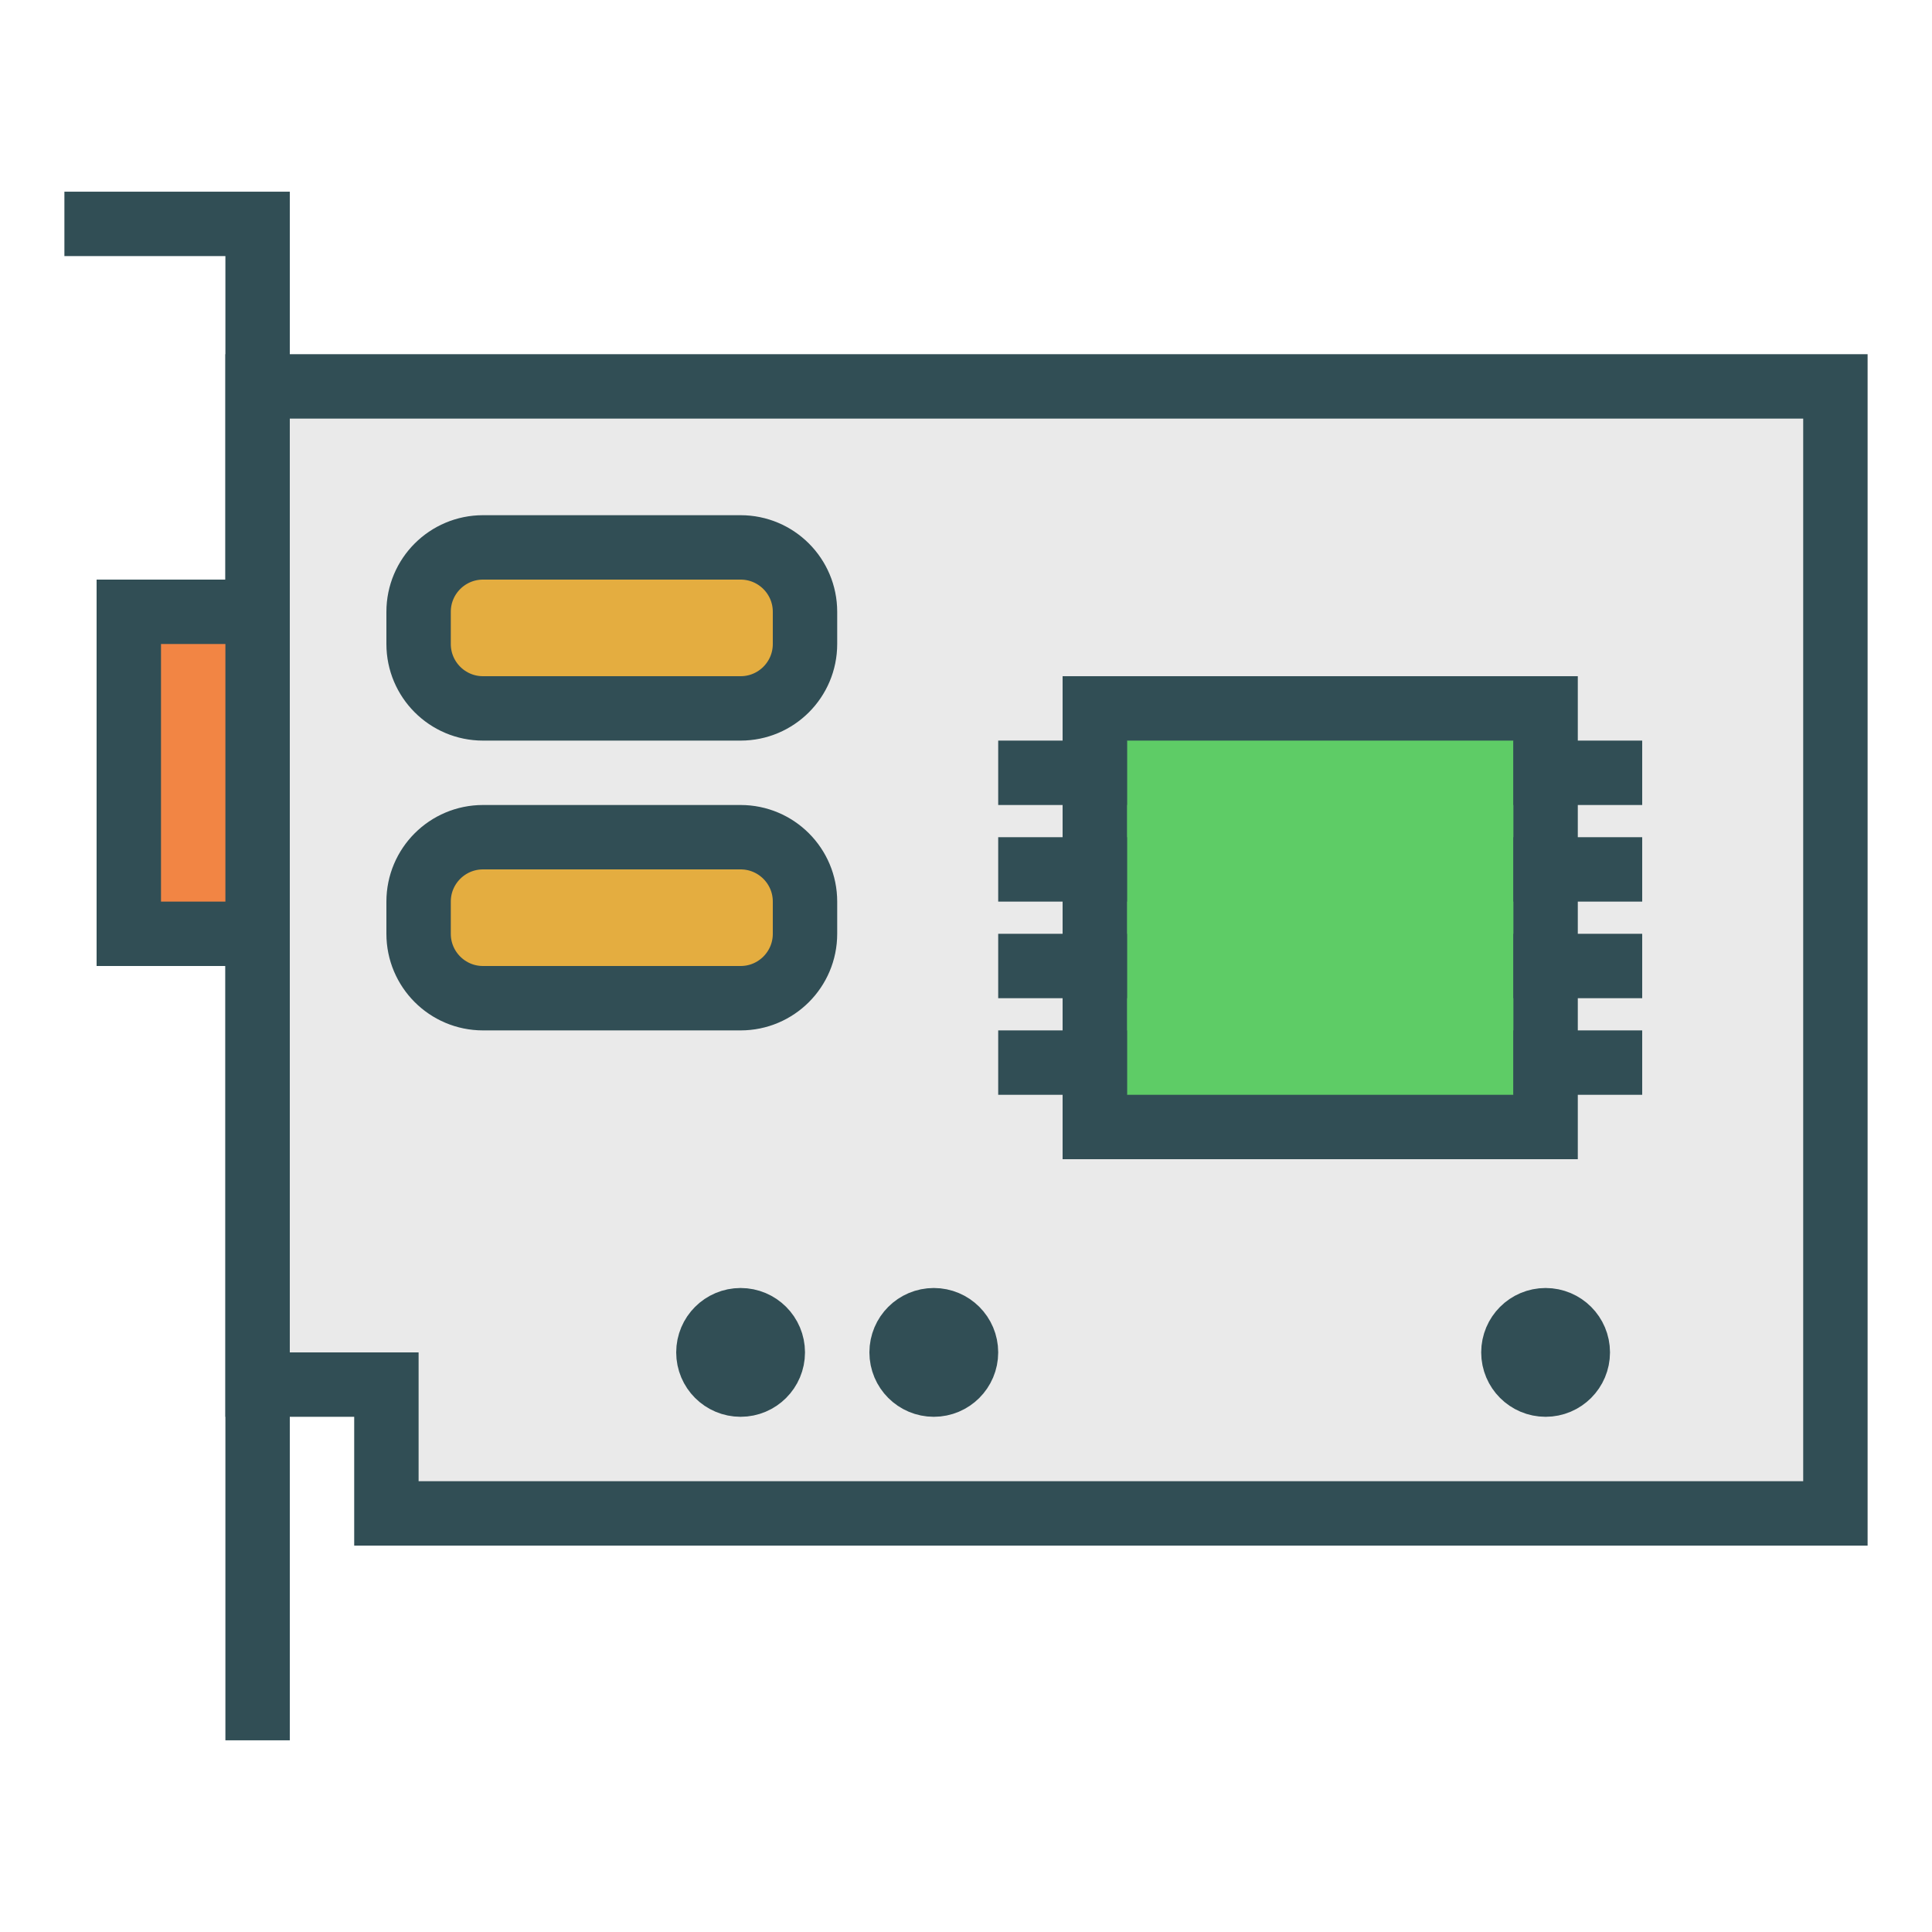
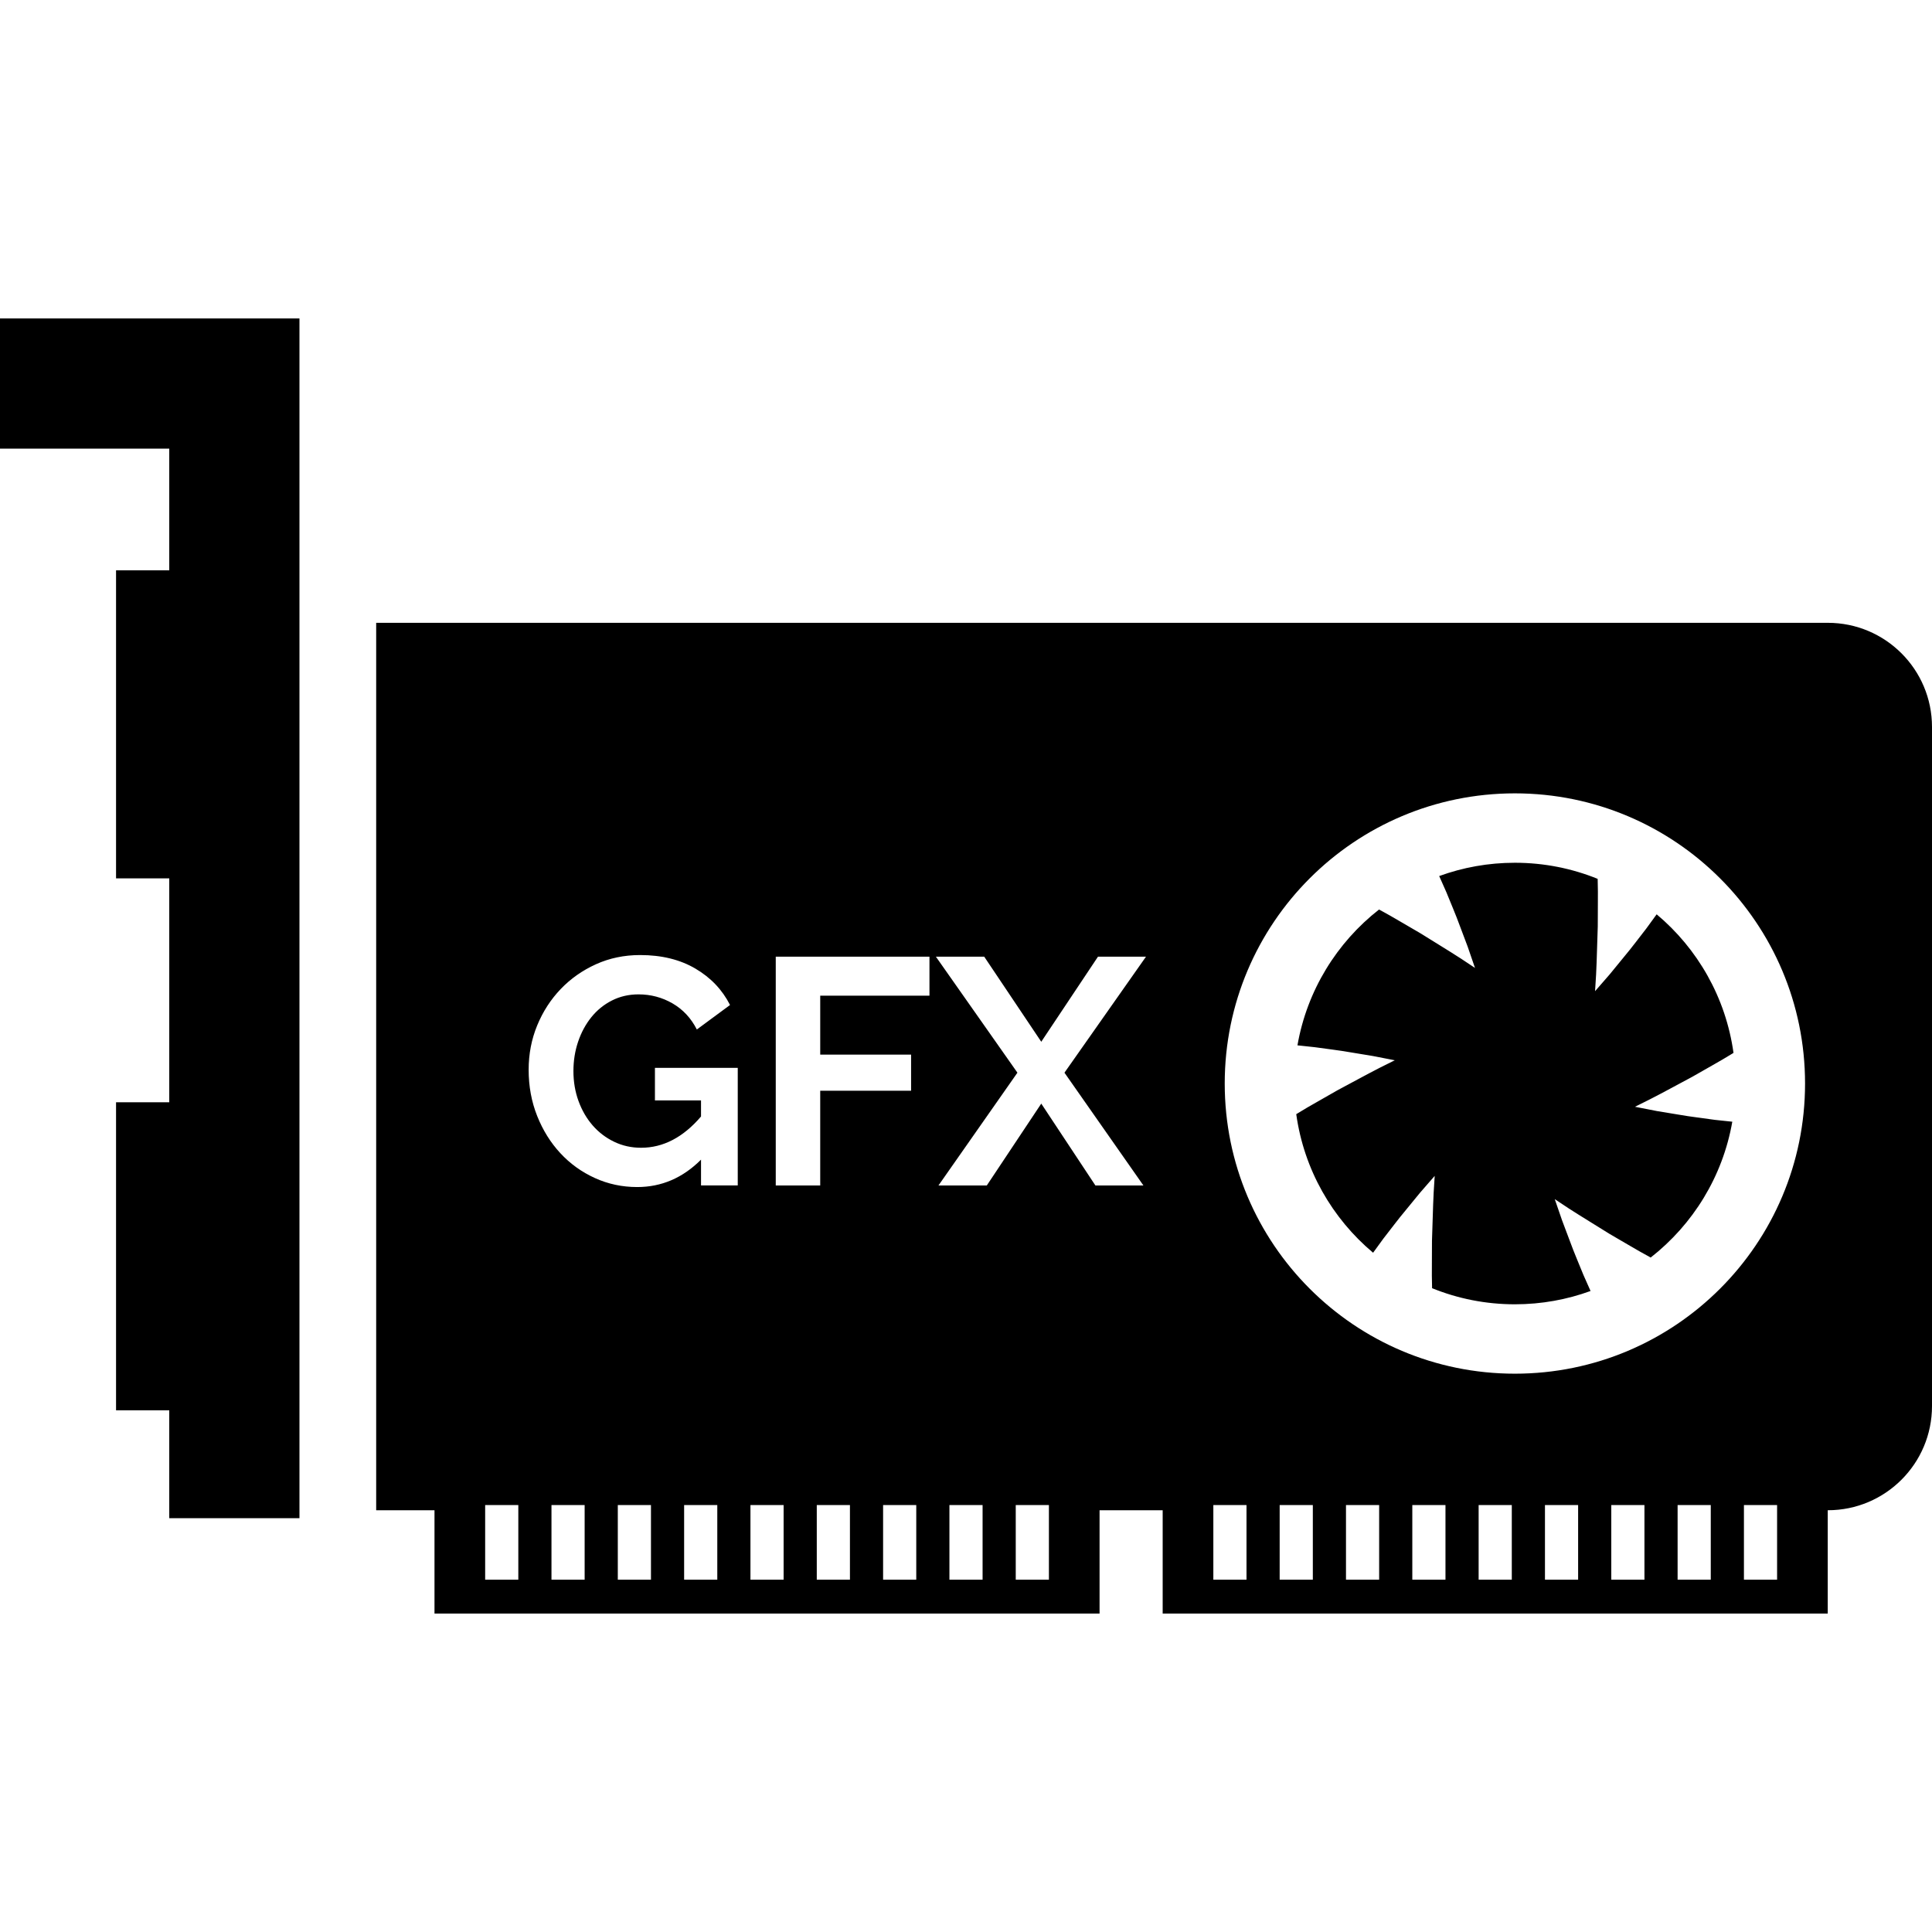
- <svg xmlns="http://www.w3.org/2000/svg" width="60px" height="60px" viewBox="0 0 60 60" version="1.1">
-   <defs />
-   <g id="colored" stroke="none" stroke-width="1" fill="none" fill-rule="evenodd">
-     <g id="Tech_sliced" transform="translate(-600, -120)" />
-     <g id="Tech" transform="translate(-598, -113)" stroke="#314E55" stroke-width="2">
-       <g id="PCboard" transform="translate(600, 119)">
-         <path d="M0,0.953 L6,0.953 L6,48.047" id="Path-1134" />
-         <path d="M11,6 L6,6 L6,37 L10,37 L10,41 L55,41 L55,6 L11,6 Z" id="Rectangle-537" fill="#EAEAEA" />
-         <rect id="Rectangle-539" fill="#E4AD40" x="11" y="11" width="12" height="5" rx="2" />
-         <rect id="Rectangle-540" fill="#E4AD40" x="11" y="20" width="12" height="5" rx="2" />
-         <rect id="Rectangle-541" fill="#5ECC66" x="32" y="16" width="14" height="13" />
-         <path d="M32,18 L30,18" id="Line" stroke-linecap="square" />
-         <path d="M32,21 L30,21" id="Line-168" stroke-linecap="square" />
-         <path d="M32,24 L30,24" id="Line-169" stroke-linecap="square" />
-         <path d="M32,27 L30,27" id="Line-170" stroke-linecap="square" />
-         <path d="M48,18 L46,18" id="Line-174" stroke-linecap="square" />
-         <path d="M48,21 L46,21" id="Line-171" stroke-linecap="square" />
-         <path d="M48,24 L46,24" id="Line-172" stroke-linecap="square" />
-         <path d="M48,27 L46,27" id="Line-173" stroke-linecap="square" />
-         <ellipse id="Oval-540" stroke-linecap="square" cx="21" cy="36" rx="1" ry="1" />
-         <ellipse id="Oval-541" stroke-linecap="square" cx="27" cy="36" rx="1" ry="1" />
-         <ellipse id="Oval-542" stroke-linecap="square" cx="46" cy="36" rx="1" ry="1" />
-         <rect id="Rectangle-542" stroke-linecap="square" fill="#F28544" x="2" y="13" width="4" height="10" />
-       </g>
-     </g>
-   </g>
+ <svg xmlns="http://www.w3.org/2000/svg" version="1.1" id="Capa_1" x="0px" y="0px" viewBox="0 0 233.039 233.039" style="enable-background:new 0 0 233.039 233.039;" xml:space="preserve">
+   <path d="M0,38.413h36.121v144.713H20.416v-13.012h-6.418v-37.155h6.418v-27.013h-6.418V68.792h6.418V54.118H0V38.413z   M233.039,87.687V169.6c0,6.938-5.624,12.566-12.563,12.566h-0.013v12.46h-80.221v-12.46h-7.612v12.46H52.409v-12.46h-7.034V75.125  h175.101C227.415,75.125,233.039,80.749,233.039,87.687z M62.52,181.542h-4v9h4V181.542z M70.52,181.542h-4v9h4V181.542z   M78.52,181.542h-4v9h4V181.542z M86.52,181.542h-4v9h4V181.542z M88.986,128.805h-9.988v3.925h5.559v1.943  c-2.151,2.514-4.56,3.77-7.229,3.77c-1.166,0-2.248-0.239-3.245-0.72c-0.998-0.479-1.859-1.133-2.584-1.962  c-0.726-0.829-1.297-1.808-1.711-2.935c-0.414-1.127-0.621-2.338-0.621-3.634c0-1.244,0.188-2.423,0.563-3.537  c0.376-1.113,0.907-2.099,1.594-2.954c0.687-0.854,1.516-1.528,2.488-2.021c0.971-0.492,2.04-0.738,3.206-0.738  c1.476,0,2.843,0.362,4.101,1.088c1.256,0.726,2.234,1.775,2.934,3.148l4.004-2.954c-0.934-1.84-2.326-3.304-4.179-4.392  c-1.853-1.089-4.075-1.633-6.665-1.633c-1.918,0-3.692,0.369-5.324,1.107c-1.633,0.739-3.052,1.736-4.256,2.993  c-1.205,1.257-2.151,2.721-2.838,4.392c-0.687,1.671-1.029,3.453-1.029,5.344c0,1.996,0.343,3.854,1.029,5.577  c0.687,1.724,1.619,3.221,2.799,4.489c1.178,1.27,2.564,2.268,4.158,2.993c1.594,0.726,3.297,1.088,5.111,1.088  c2.928,0,5.492-1.101,7.695-3.304v3.109h4.43V128.805z M94.52,181.542h-4v9h4V181.542z M102.52,181.542h-4v9h4V181.542z   M110.52,181.542h-4v9h4V181.542z M112.111,115.396H93.572v27.595h5.363v-11.427h10.961v-4.353H98.936v-7.112h13.176V115.396z   M118.52,181.542h-4v9h4V181.542z M126.52,181.542h-4v9h4V181.542z M128.396,129.388l9.833-13.992h-5.791l-6.84,10.261l-6.88-10.261  h-5.829l9.833,13.992l-9.522,13.602h5.83l6.568-9.872l6.529,9.872h5.791L128.396,129.388z M150.354,181.542h-4v9h4V181.542z   M158.354,181.542h-4v9h4V181.542z M166.354,181.542h-4v9h4V181.542z M174.354,181.542h-4v9h4V181.542z M182.354,181.542h-4v9h4  V181.542z M190.354,181.542h-4v9h4V181.542z M198.354,181.542h-4v9h4V181.542z M206.354,181.542h-4v9h4V181.542z M214.354,181.542  h-4v9h4V181.542z M217.727,130.695c0-19.328-15.67-35-35-35c-19.33,0-35,15.672-35,35c0,19.327,15.67,35,35,35  C202.057,165.695,217.727,150.022,217.727,130.695z M201.575,131.252c0.861-0.464,1.723-0.924,2.57-1.381  c0.841-0.479,1.67-0.951,2.471-1.408c0.804-0.46,1.583-0.902,2.313-1.36c0.057-0.034,0.111-0.068,0.167-0.104  c-0.928-6.684-4.335-12.578-9.268-16.713c-0.068,0.092-0.14,0.192-0.212,0.288c-0.307,0.424-0.652,0.896-1.028,1.413  c-0.402,0.52-0.835,1.082-1.296,1.679c-0.452,0.6-0.964,1.22-1.493,1.864c-0.53,0.647-1.078,1.314-1.634,1.996  c-0.581,0.664-1.17,1.342-1.761,2.023c-0.002,0-0.004,0.003-0.007,0.007c0.041-0.658,0.082-1.326,0.125-2.003  c0.057-0.957,0.072-1.93,0.109-2.903c0.031-0.977,0.063-1.953,0.093-2.914c0.005-0.971,0.008-1.923,0.012-2.847  c0.006-0.927,0.01-1.824-0.021-2.684c0-0.07-0.003-0.13-0.005-0.198c-3.085-1.251-6.452-1.941-9.984-1.941  c-3.208,0-6.281,0.567-9.13,1.604c0.049,0.109,0.099,0.224,0.15,0.337c0.211,0.478,0.45,1.013,0.71,1.6  c0.249,0.606,0.52,1.263,0.805,1.96c0.294,0.692,0.576,1.444,0.868,2.224c0.295,0.786,0.6,1.591,0.908,2.411  c0.288,0.838,0.58,1.688,0.873,2.538c0.001,0.004,0.002,0.005,0.005,0.012c-0.551-0.366-1.107-0.735-1.675-1.112  c-0.798-0.526-1.631-1.027-2.458-1.547c-0.83-0.513-1.661-1.029-2.478-1.536c-0.838-0.487-1.661-0.969-2.459-1.434  c-0.799-0.467-1.573-0.918-2.333-1.323c-0.059-0.032-0.112-0.06-0.17-0.094c-5.087,3.977-8.688,9.76-9.843,16.386  c0.115,0.012,0.235,0.025,0.356,0.035c0.517,0.056,1.102,0.119,1.739,0.187c0.65,0.086,1.354,0.182,2.1,0.284  c0.745,0.089,1.538,0.224,2.361,0.36c0.824,0.137,1.678,0.275,2.543,0.419c0.868,0.169,1.75,0.341,2.632,0.513  c0.004,0,0.007,0,0.012,0c-0.59,0.294-1.188,0.592-1.799,0.896c-0.855,0.428-1.703,0.899-2.567,1.354  c-0.861,0.463-1.723,0.923-2.57,1.38c-0.842,0.479-1.671,0.951-2.471,1.411c-0.804,0.457-1.583,0.902-2.312,1.358  c-0.058,0.034-0.112,0.066-0.169,0.102c0.929,6.686,4.336,12.578,9.269,16.714c0.068-0.092,0.141-0.191,0.212-0.289  c0.307-0.422,0.652-0.895,1.028-1.413c0.401-0.52,0.836-1.081,1.296-1.677c0.452-0.602,0.964-1.222,1.493-1.864  c0.53-0.648,1.077-1.315,1.634-1.994c0.581-0.665,1.17-1.345,1.761-2.023c0.001-0.002,0.004-0.007,0.007-0.009  c-0.041,0.657-0.082,1.324-0.124,2.003c-0.058,0.957-0.074,1.928-0.11,2.903c-0.032,0.976-0.063,1.954-0.094,2.914  c-0.004,0.969-0.007,1.924-0.011,2.846c-0.006,0.928-0.01,1.823,0.02,2.684c0.001,0.069,0.004,0.131,0.004,0.197  c3.085,1.252,6.453,1.942,9.985,1.942c3.208,0,6.281-0.566,9.129-1.605c-0.049-0.108-0.097-0.223-0.149-0.337  c-0.211-0.476-0.45-1.012-0.71-1.598c-0.249-0.607-0.52-1.265-0.804-1.959c-0.294-0.693-0.577-1.447-0.868-2.225  c-0.295-0.784-0.601-1.593-0.908-2.413c-0.289-0.837-0.581-1.688-0.874-2.536c-0.001-0.003-0.002-0.007-0.004-0.013  c0.55,0.368,1.106,0.735,1.674,1.113c0.797,0.524,1.631,1.025,2.458,1.545c0.83,0.514,1.661,1.03,2.478,1.538  c0.838,0.487,1.661,0.969,2.458,1.434c0.8,0.465,1.573,0.918,2.333,1.321c0.06,0.034,0.113,0.062,0.17,0.095  c5.088-3.978,8.688-9.758,9.844-16.385c-0.115-0.013-0.235-0.026-0.356-0.036c-0.518-0.056-1.101-0.117-1.739-0.185  c-0.65-0.088-1.355-0.183-2.1-0.287c-0.746-0.087-1.538-0.221-2.361-0.357c-0.824-0.137-1.678-0.276-2.543-0.42  c-0.868-0.169-1.75-0.342-2.632-0.513c-0.004,0-0.007,0-0.012,0c0.59-0.296,1.188-0.593,1.798-0.898  C199.862,132.179,200.711,131.706,201.575,131.252z" />
+   <g>
+ </g>
+   <g>
+ </g>
+   <g>
+ </g>
+   <g>
+ </g>
+   <g>
+ </g>
+   <g>
+ </g>
+   <g>
+ </g>
+   <g>
+ </g>
+   <g>
+ </g>
+   <g>
+ </g>
+   <g>
+ </g>
+   <g>
+ </g>
+   <g>
+ </g>
+   <g>
+ </g>
+   <g>
+ </g>
</svg>
